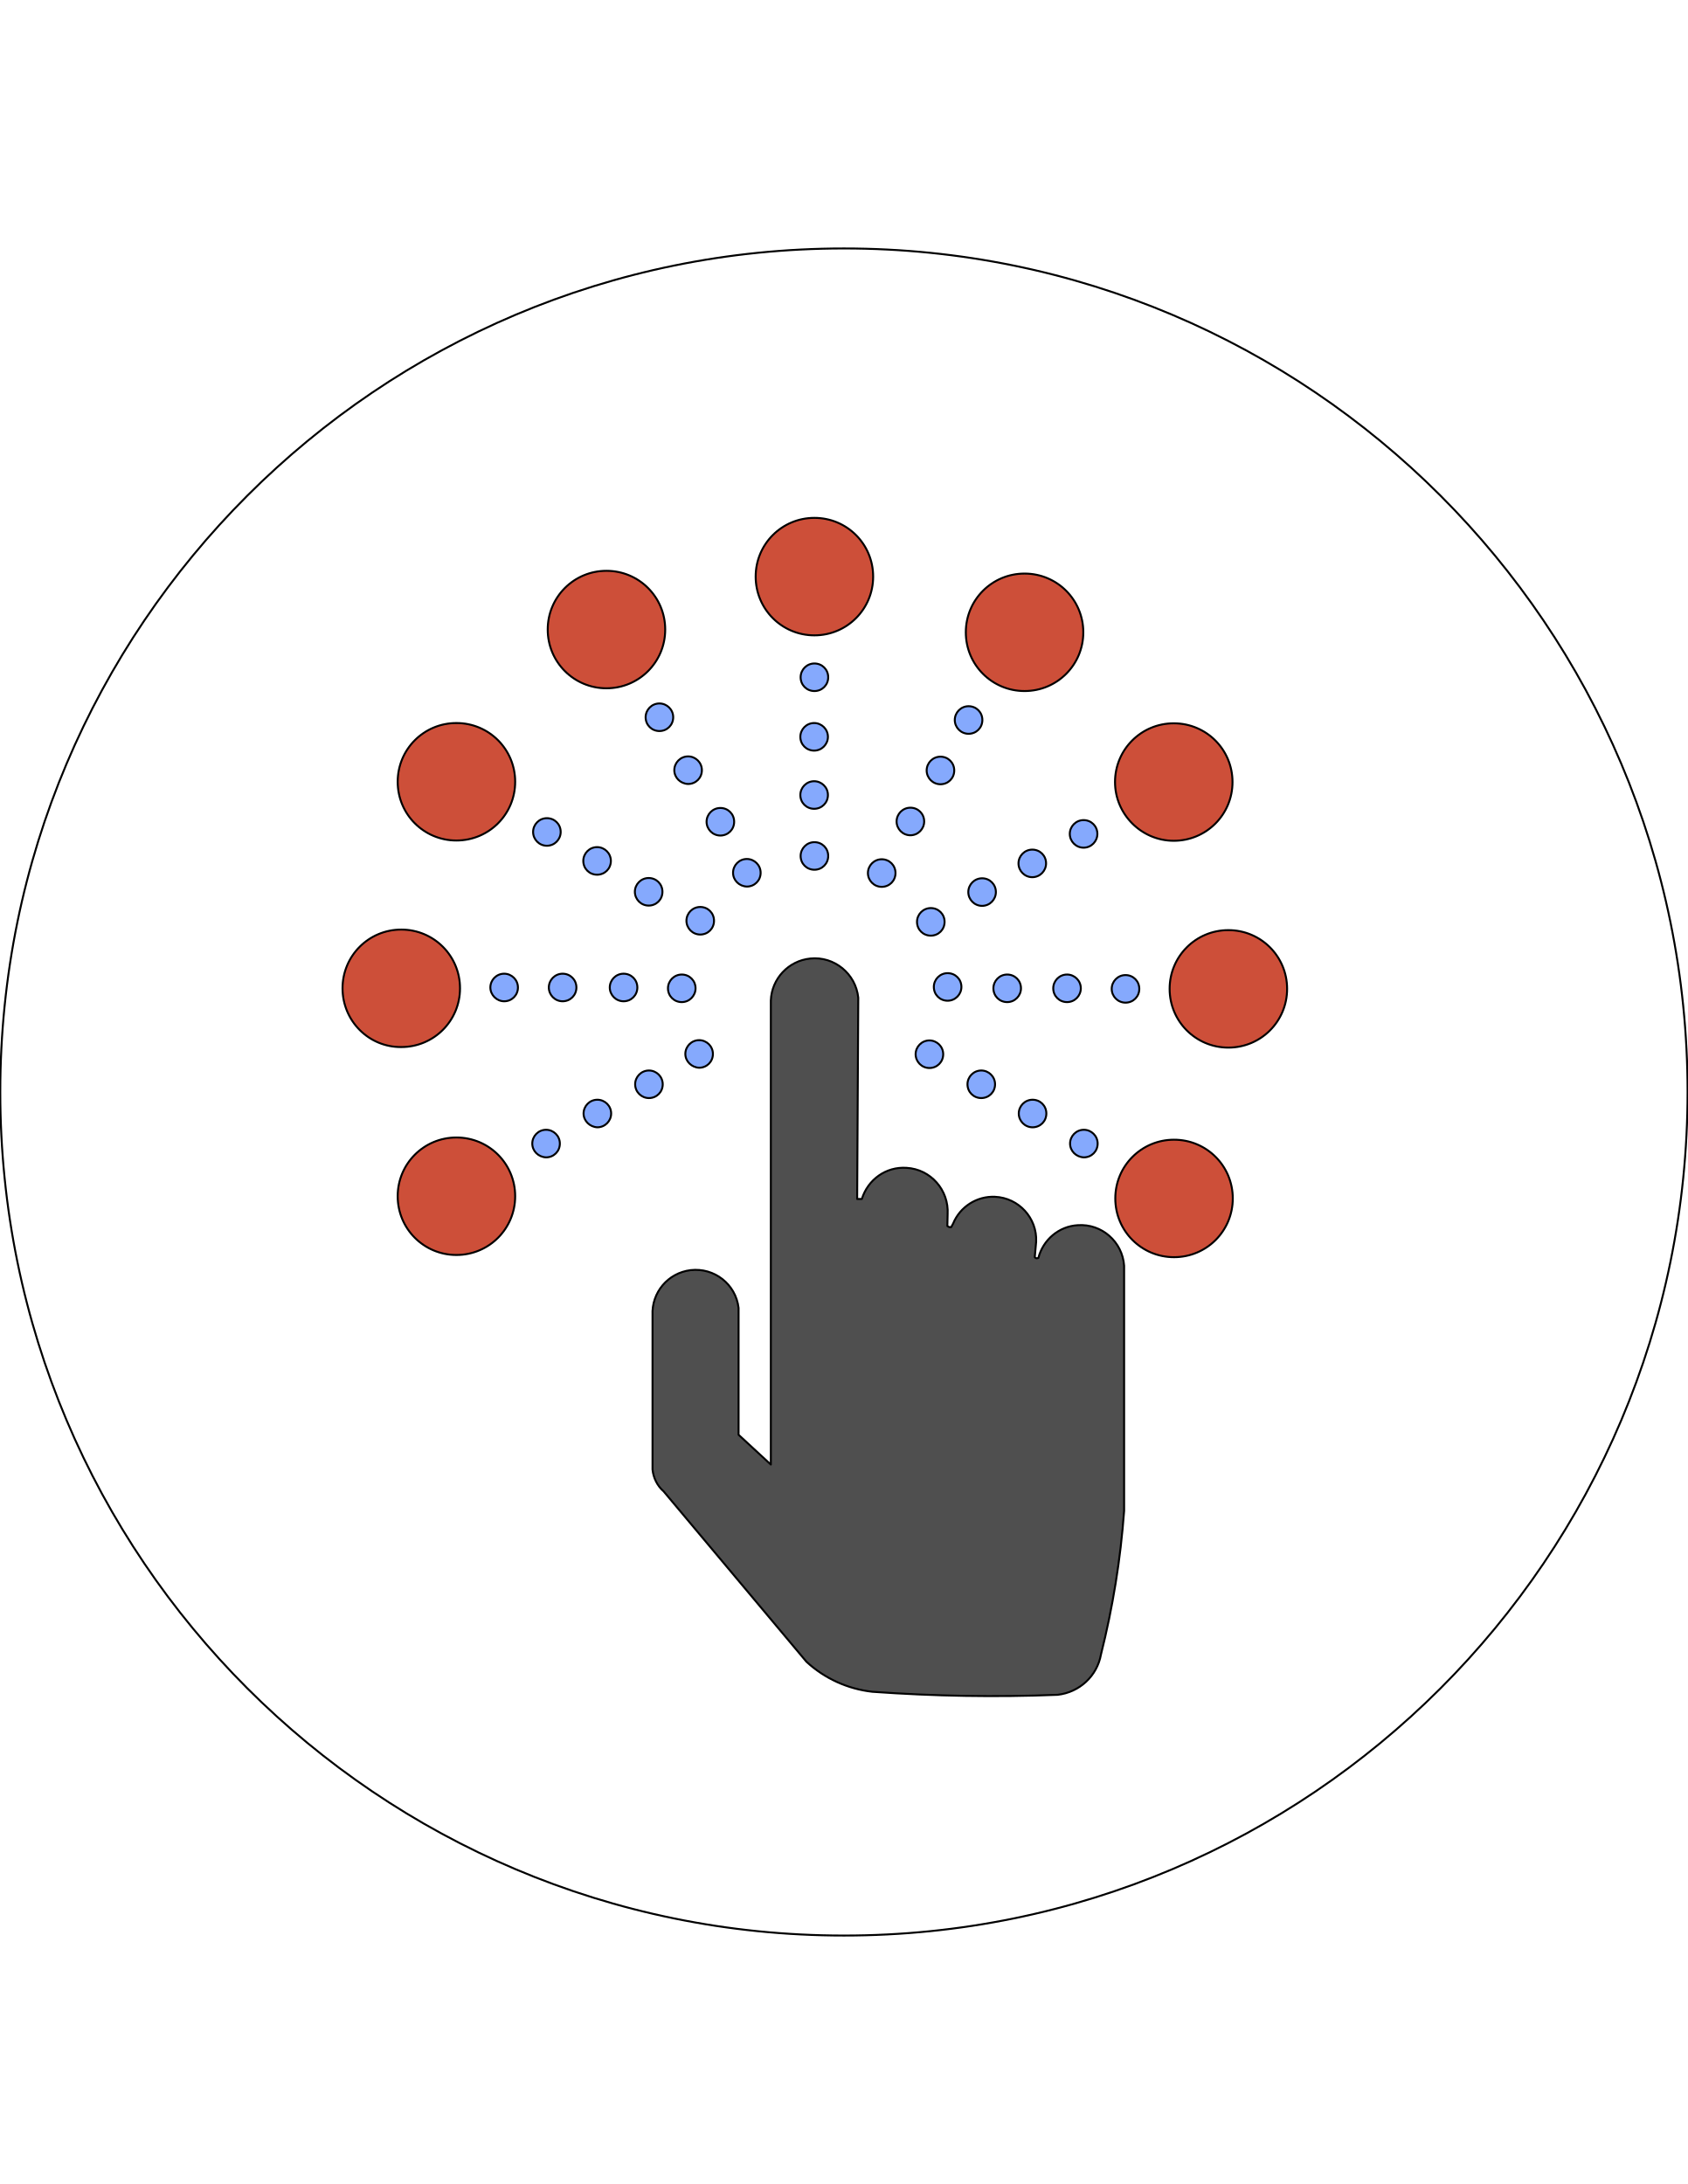
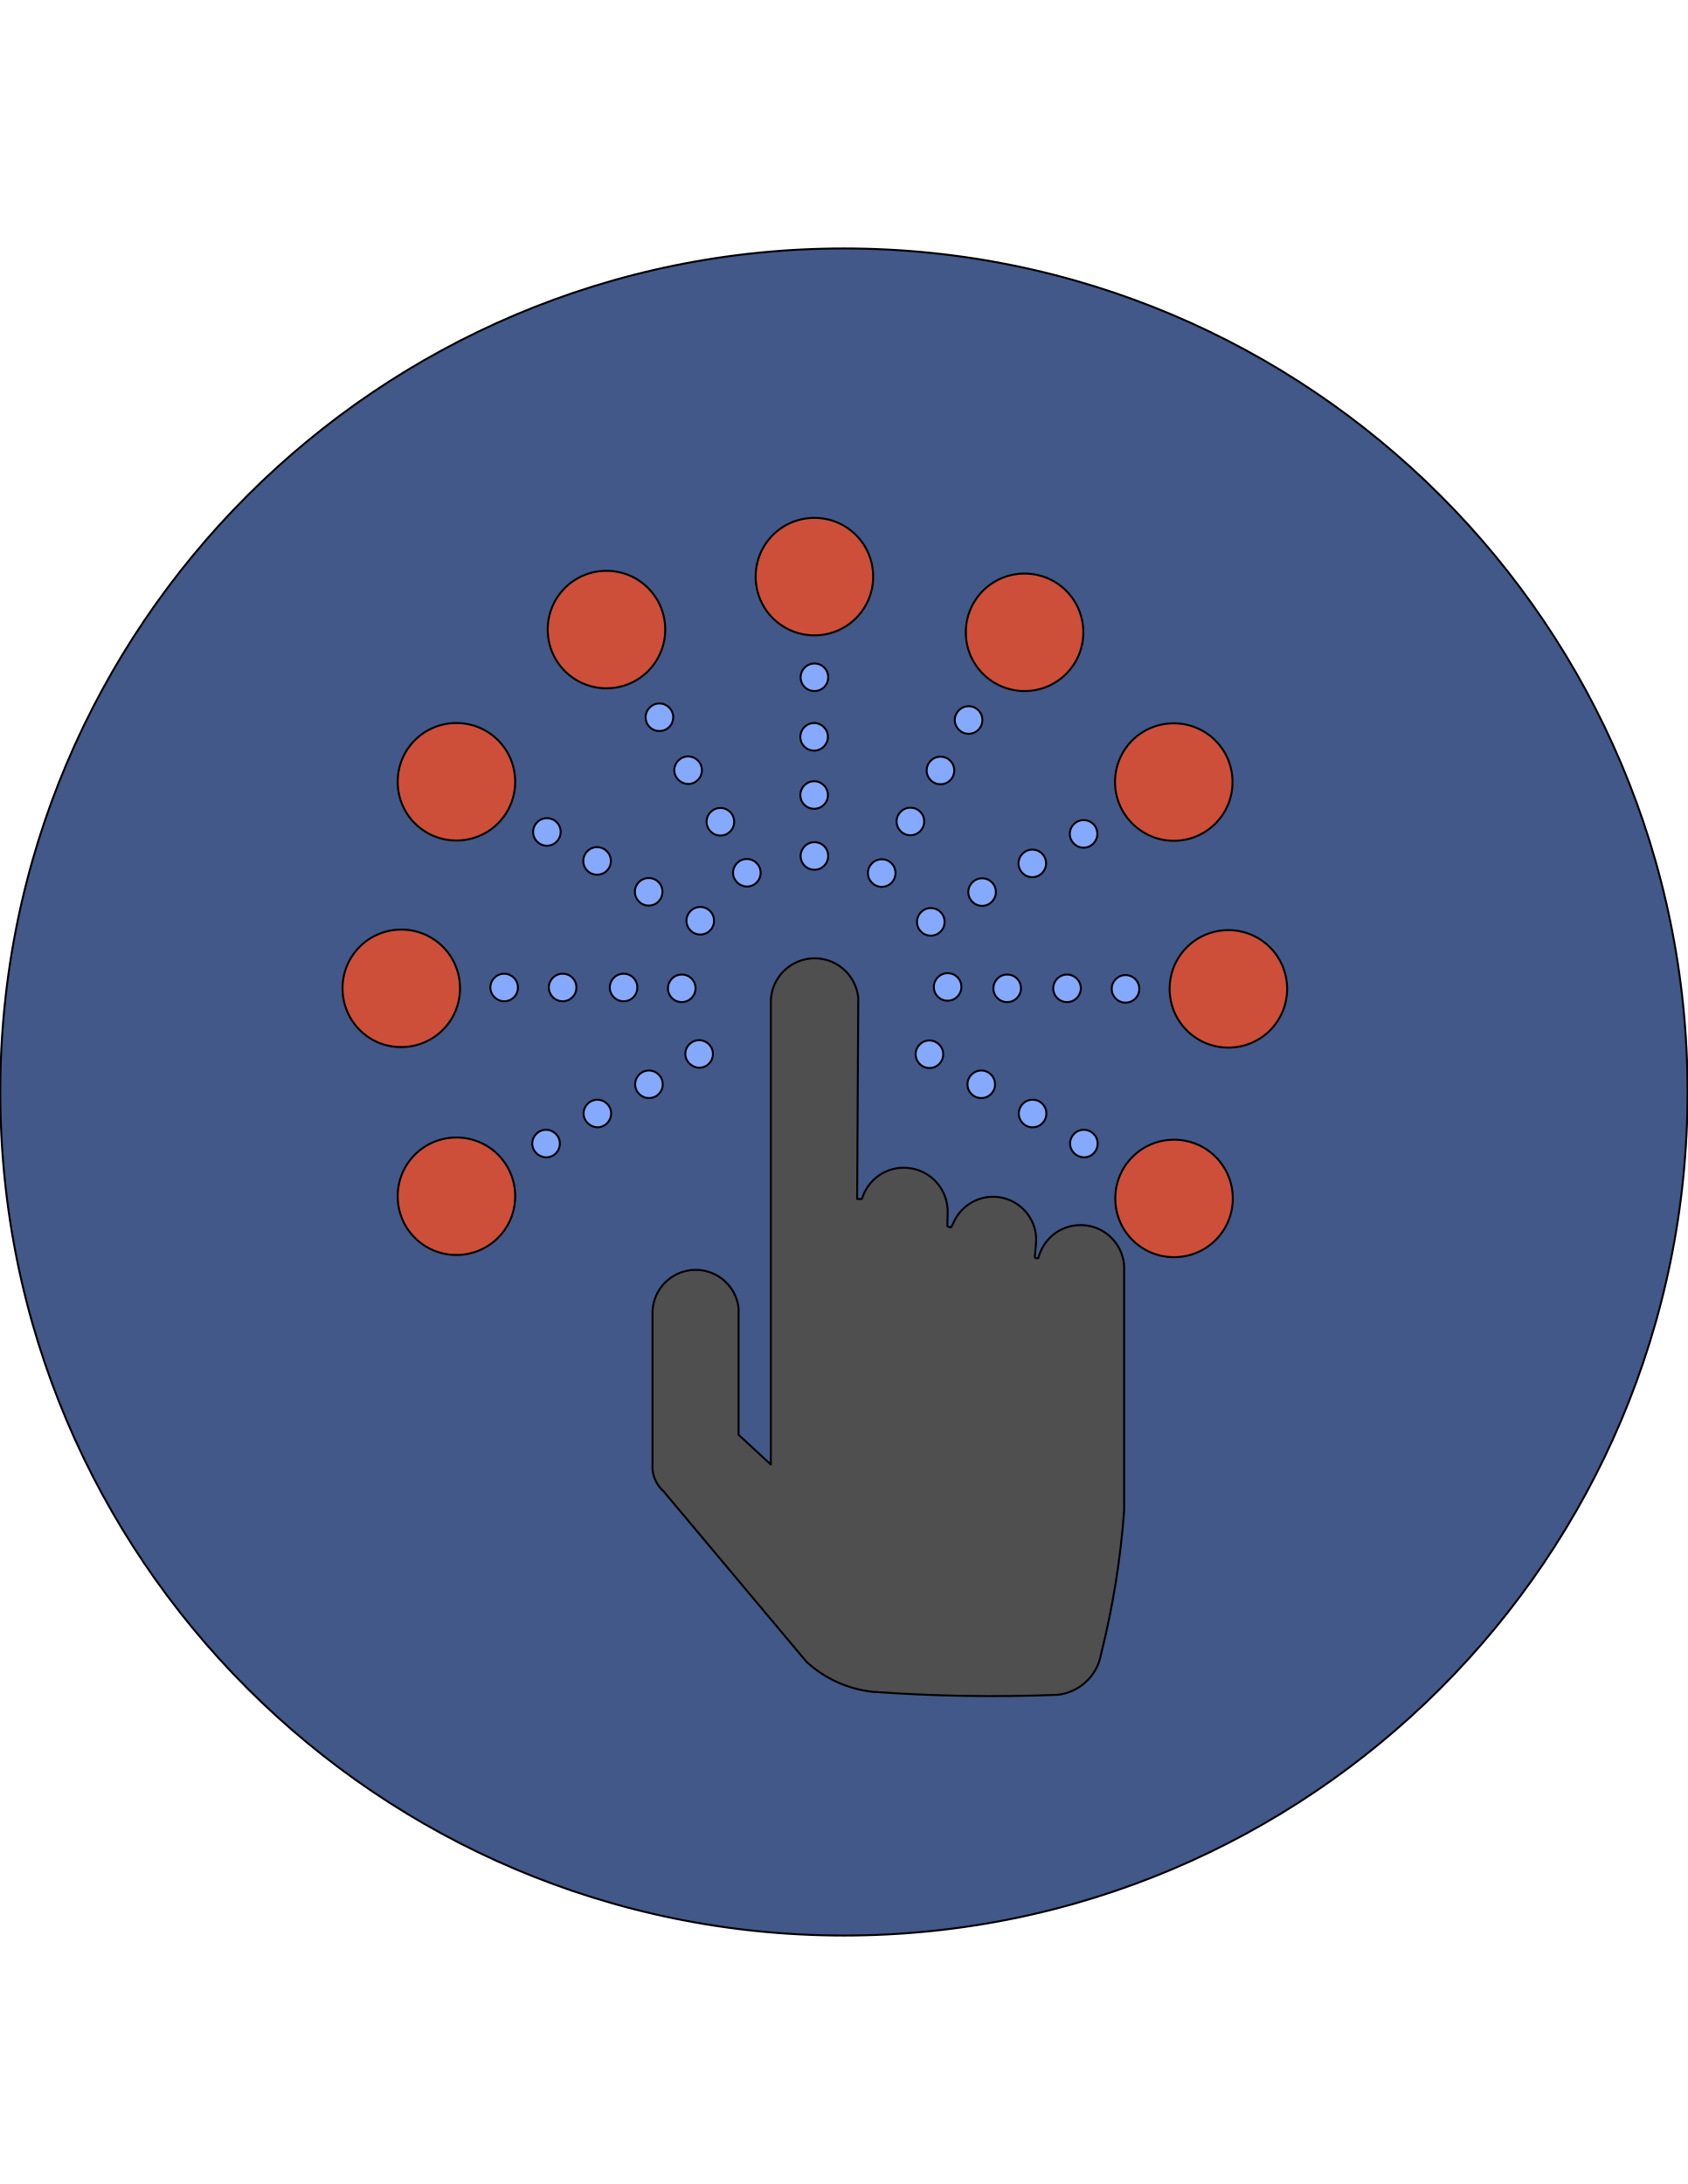
<svg xmlns="http://www.w3.org/2000/svg" version="1.1" x="0px" y="0px" viewBox="0 0 612 792" style="enable-background:new 0 0 612 792;" xml:space="preserve">
  <style type="text/css">
	.st0{fill:none;stroke:#000000;stroke-width:0.709;stroke-linecap:round;stroke-linejoin:round;stroke-miterlimit:10;}
+ 	.fundo{fill: #425888;}
	.mao{fill: #4F4F4F;}
	.circ-peq{fill:#85a9fd;}
	.circ-medio{fill:#CD4F39;}


</style>
+   <g id="Circulo_Grande">
+     <g id="CIRCLE_45_">
+       <path class="st0 fundo" d="M0.1,396C0.1,227.1,137.1,90.1,306,90.1S611.9,227.1,611.9,396S474.9,701.9,306,701.9S0.1,564.9,0.1,396    L0.1,396z" />
+     </g>
+   </g>
  <g id="Circulo_medio_1">
    <g id="CIRCLE">
      <path class="st0 circ-medio" d="M144.2,433.8c0-11.8,9.5-21.3,21.3-21.3c11.8,0,21.3,9.5,21.3,21.3s-9.5,21.3-21.3,21.3    C153.7,455.1,144.2,445.6,144.2,433.8L144.2,433.8z">
        <set id="m_show" attributeName="visibility" attributeType="CSS" to="visible" begin="0s; show4.end" dur=".2s" fill="freeze" />
        <set id="m_hide" attributeName="visibility" attributeType="CSS" to="hidden" begin="hide4.end" dur=".2s" fill="freeze" />
      </path>
    </g>
  </g>
  <g id="Circulo_medio_2">
    <g id="CIRCLE_1_">
      <path class="st0 circ-medio" d="M124.2,358.4c0-11.8,9.5-21.3,21.3-21.3c11.8,0,21.3,9.5,21.3,21.3c0,11.8-9.5,21.3-21.3,21.3    C133.7,379.8,124.2,370.2,124.2,358.4L124.2,358.4z">
        <set id="m_show" attributeName="visibility" attributeType="CSS" to="visible" begin="0s; show4.end" dur=".2s" fill="freeze" />
        <set id="m_hide" attributeName="visibility" attributeType="CSS" to="hidden" begin="hide4.end" dur=".2s" fill="freeze" />
      </path>
    </g>
  </g>
  <g id="Circulo_medio_3">
    <g id="CIRCLE_2_">
      <path class="st0 circ-medio" d="M144.2,283.5c0-11.8,9.5-21.3,21.3-21.3c11.8,0,21.3,9.5,21.3,21.3c0,11.8-9.5,21.3-21.3,21.3    C153.7,304.8,144.2,295.3,144.2,283.5L144.2,283.5z">
        <set id="m_show" attributeName="visibility" attributeType="CSS" to="visible" begin="0s; show4.end" dur=".2s" fill="freeze" />
        <set id="m_hide" attributeName="visibility" attributeType="CSS" to="hidden" begin="hide4.end" dur=".2s" fill="freeze" />
      </path>
    </g>
  </g>
  <g id="Circulo_medio_4">
    <g id="CIRCLE_3_">
      <path class="st0 circ-medio" d="M198.6,228.3c0-11.8,9.5-21.3,21.3-21.3s21.3,9.5,21.3,21.3c0,11.8-9.5,21.3-21.3,21.3    S198.6,240.1,198.6,228.3L198.6,228.3z">
        <set id="m_show" attributeName="visibility" attributeType="CSS" to="visible" begin="0s; show4.end" dur=".2s" fill="freeze" />
        <set id="m_hide" attributeName="visibility" attributeType="CSS" to="hidden" begin="hide4.end" dur=".2s" fill="freeze" />
      </path>
    </g>
  </g>
  <g id="Circulo_medio_5">
    <g id="CIRCLE_4_">
      <path class="st0 circ-medio" d="M274,209.1c0-11.8,9.5-21.3,21.3-21.3c11.8,0,21.3,9.5,21.3,21.3s-9.5,21.3-21.3,21.3    C283.5,230.4,274,220.9,274,209.1L274,209.1z">
        <set id="m_show" attributeName="visibility" attributeType="CSS" to="visible" begin="0s; show4.end" dur=".2s" fill="freeze" />
        <set id="m_hide" attributeName="visibility" attributeType="CSS" to="hidden" begin="hide4.end" dur=".2s" fill="freeze" />
      </path>
    </g>
  </g>
  <g id="Circulo_medio_6">
    <g id="CIRCLE_5_">
      <path class="st0 circ-medio" d="M350.2,229.3c0-11.8,9.5-21.3,21.3-21.3c11.8,0,21.3,9.5,21.3,21.3s-9.5,21.3-21.3,21.3    C359.7,250.6,350.2,241.1,350.2,229.3L350.2,229.3z">
        <set id="m_show" attributeName="visibility" attributeType="CSS" to="visible" begin="0s; show4.end" dur=".2s" fill="freeze" />
        <set id="m_hide" attributeName="visibility" attributeType="CSS" to="hidden" begin="hide4.end" dur=".2s" fill="freeze" />
      </path>
    </g>
  </g>
  <g id="Circulo_medio_7">
    <g id="CIRCLE_6_">
      <path class="st0 circ-medio" d="M404.3,283.6c0-11.8,9.5-21.3,21.3-21.3c11.8,0,21.3,9.5,21.3,21.3c0,11.8-9.5,21.3-21.3,21.3    C413.9,304.9,404.3,295.3,404.3,283.6L404.3,283.6z">
        <set id="m_show" attributeName="visibility" attributeType="CSS" to="visible" begin="0s; show4.end" dur=".2s" fill="freeze" />
        <set id="m_hide" attributeName="visibility" attributeType="CSS" to="hidden" begin="hide4.end" dur=".2s" fill="freeze" />
      </path>
    </g>
  </g>
  <g id="Circulo_medio_8">
    <g id="CIRCLE_7_">
      <path class="st0 circ-medio" d="M424.1,358.6c0-11.8,9.5-21.3,21.3-21.3s21.3,9.5,21.3,21.3c0,11.8-9.5,21.3-21.3,21.3    S424.1,370.4,424.1,358.6L424.1,358.6z">
        <set id="m_show" attributeName="visibility" attributeType="CSS" to="visible" begin="0s; show4.end" dur=".2s" fill="freeze" />
        <set id="m_hide" attributeName="visibility" attributeType="CSS" to="hidden" begin="hide4.end" dur=".2s" fill="freeze" />
      </path>
    </g>
  </g>
  <g id="Circulo_medio_9">
    <g id="CIRCLE_8_">
      <path class="st0 circ-medio" d="M404.4,434.6c0-11.8,9.5-21.3,21.3-21.3c11.8,0,21.3,9.5,21.3,21.3c0,11.8-9.5,21.3-21.3,21.3    C413.9,455.9,404.4,446.4,404.4,434.6L404.4,434.6z">
        <set id="m_show" attributeName="visibility" attributeType="CSS" to="visible" begin="0s; show4.end" dur=".2s" fill="freeze" />
        <set id="m_hide" attributeName="visibility" attributeType="CSS" to="hidden" begin="hide4.end" dur=".2s" fill="freeze" />
      </path>
    </g>
  </g>
  <g id="Circulo_peq_1">
    <g id="CIRCLE_9_">
      <path class="st0 circ-peq" d="M193,414.7c0-2.7,2.2-5,5-5c2.7,0,5,2.2,5,5s-2.2,5-5,5C195.2,419.6,193,417.4,193,414.7L193,414.7z">
        <set id="show4" attributeName="visibility" attributeType="CSS" to="visible" begin="0s; show3.end" dur=".2s" fill="freeze" />
        <set id="hide4" attributeName="visibility" attributeType="CSS" to="hidden" begin="hide3.end" dur=".2s" fill="freeze" />
      </path>
    </g>
  </g>
  <g id="Circulo_peq_2">
    <g id="CIRCLE_10_">
      <path class="st0 circ-peq" d="M211.6,403.8c0-2.7,2.2-5,5-5c2.7,0,5,2.2,5,5c0,2.7-2.2,5-5,5C213.9,408.7,211.6,406.5,211.6,403.8    L211.6,403.8z">
        <set id="show3" attributeName="visibility" attributeType="CSS" to="visible" begin="0s; show2.end" dur=".2s" fill="freeze" />
        <set id="hide3" attributeName="visibility" attributeType="CSS" to="hidden" begin="hide2.end" dur=".2s" fill="freeze" />
      </path>
    </g>
  </g>
  <g id="Circulo_peq_3">
    <g id="CIRCLE_11_">
      <path class="st0 circ-peq" d="M230.3,393.2c0-2.7,2.2-5,5-5c2.7,0,5,2.2,5,5s-2.2,5-5,5C232.6,398.2,230.3,396,230.3,393.2L230.3,393.2z">
        <set id="show2" attributeName="visibility" attributeType="CSS" to="visible" begin="0s; show.end" dur=".2s" fill="freeze" />
        <set id="hide2" attributeName="visibility" attributeType="CSS" to="hidden" begin="hide.end" dur=".2s" fill="freeze" />
      </path>
    </g>
  </g>
  <g id="Circulo_peq_4">
    <g id="CIRCLE_12_">
      <path class="st0 circ-peq" d="M248.5,382.2c0-2.7,2.2-5,5-5c2.7,0,5,2.2,5,5s-2.2,5-5,5C250.8,387.1,248.5,384.9,248.5,382.2L248.5,382.2z">
        <set id="show" attributeName="visibility" attributeType="CSS" to="visible" begin="0s; m_hide.end" dur=".2s" fill="freeze" />
        <set id="hide" attributeName="visibility" attributeType="CSS" to="hidden" begin="m_show.end" dur=".2s" fill="freeze" />
      </path>
    </g>
  </g>
  <g id="Circulo_peq_8">
    <g id="CIRCLE_13_">
      <path class="st0 circ-peq" d="M242.2,358.4c0-2.7,2.2-5,5-5s5,2.2,5,5c0,2.7-2.2,5-5,5S242.2,361.2,242.2,358.4L242.2,358.4z">
        <set id="show" attributeName="visibility" attributeType="CSS" to="visible" begin="0s; m_hide.end" dur=".2s" fill="freeze" />
        <set id="hide" attributeName="visibility" attributeType="CSS" to="hidden" begin="m_show.end" dur=".2s" fill="freeze" />
      </path>
    </g>
  </g>
  <g id="Circulo_peq_7">
    <g id="CIRCLE_14_">
      <path class="st0 circ-peq" d="M221.1,358.1c0-2.7,2.2-5,5-5s5,2.2,5,5s-2.2,5-5,5S221.1,360.8,221.1,358.1L221.1,358.1z">
        <set id="show2" attributeName="visibility" attributeType="CSS" to="visible" begin="0s; show.end" dur=".2s" fill="freeze" />
        <set id="hide2" attributeName="visibility" attributeType="CSS" to="hidden" begin="hide.end" dur=".2s" fill="freeze" />
      </path>
    </g>
  </g>
  <g id="Circulo_peq_6">
    <g id="CIRCLE_15_">
      <path class="st0 circ-peq" d="M199,358.1c0-2.7,2.2-5,5-5s5,2.2,5,5s-2.2,5-5,5S199,360.8,199,358.1L199,358.1z">
        <set id="show3" attributeName="visibility" attributeType="CSS" to="visible" begin="0s; show2.end" dur=".2s" fill="freeze" />
        <set id="hide3" attributeName="visibility" attributeType="CSS" to="hidden" begin="hide2.end" dur=".2s" fill="freeze" />
      </path>
    </g>
  </g>
  <g id="Circulo_peq_5">
    <g id="CIRCLE_16_">
      <path class="st0 circ-peq" d="M177.8,358.1c0-2.7,2.2-5,5-5c2.7,0,5,2.2,5,5s-2.2,5-5,5C180.1,363.1,177.8,360.8,177.8,358.1L177.8,358.1z">
        <set id="show4" attributeName="visibility" attributeType="CSS" to="visible" begin="0s; show3.end" dur=".2s" fill="freeze" />
        <set id="hide4" attributeName="visibility" attributeType="CSS" to="hidden" begin="hide3.end" dur=".2s" fill="freeze" />
      </path>
    </g>
  </g>
  <g id="Circulo_peq_12">
    <g id="CIRCLE_17_">
      <path class="st0 circ-peq" d="M248.9,333.9c0-2.7,2.2-5,5-5s5,2.2,5,5s-2.2,5-5,5S248.9,336.6,248.9,333.9L248.9,333.9z">
        <set id="show" attributeName="visibility" attributeType="CSS" to="visible" begin="0s; m_hide.end" dur=".2s" fill="freeze" />
        <set id="hide" attributeName="visibility" attributeType="CSS" to="hidden" begin="m_show.end" dur=".2s" fill="freeze" />
      </path>
    </g>
  </g>
  <g id="Circulo_peq_11">
    <g id="CIRCLE_18_">
      <path class="st0 circ-peq" d="M230.2,323.4c0-2.7,2.2-5,5-5s5,2.2,5,5s-2.2,5-5,5S230.2,326.1,230.2,323.4L230.2,323.4z">
        <set id="show2" attributeName="visibility" attributeType="CSS" to="visible" begin="0s; show.end" dur=".2s" fill="freeze" />
        <set id="hide2" attributeName="visibility" attributeType="CSS" to="hidden" begin="hide.end" dur=".2s" fill="freeze" />
      </path>
    </g>
  </g>
  <g id="Circulo_peq_10">
    <g id="CIRCLE_19_">
      <path class="st0 circ-peq" d="M211.5,312.2c0-2.7,2.2-5,5-5c2.7,0,5,2.2,5,5s-2.2,5-5,5C213.7,317.2,211.5,315,211.5,312.2L211.5,312.2z">
        <set id="show3" attributeName="visibility" attributeType="CSS" to="visible" begin="0s; show2.end" dur=".2s" fill="freeze" />
        <set id="hide3" attributeName="visibility" attributeType="CSS" to="hidden" begin="hide2.end" dur=".2s" fill="freeze" />
      </path>
    </g>
  </g>
  <g id="Circulo_peq_9">
    <g id="CIRCLE_20_">
      <path class="st0 circ-peq" d="M193.3,301.7c0-2.7,2.2-5,5-5s5,2.2,5,5c0,2.7-2.2,5-5,5S193.3,304.4,193.3,301.7L193.3,301.7z">
        <set id="show4" attributeName="visibility" attributeType="CSS" to="visible" begin="0s; show3.end" dur=".2s" fill="freeze" />
        <set id="hide4" attributeName="visibility" attributeType="CSS" to="hidden" begin="hide3.end" dur=".2s" fill="freeze" />
      </path>
    </g>
  </g>
  <g id="Circulo_peq_16">
    <g id="CIRCLE_21_">
      <path class="st0 circ-peq" d="M265.8,316.5c0-2.7,2.2-5,5-5c2.7,0,5,2.2,5,5s-2.2,5-5,5C268,321.4,265.8,319.2,265.8,316.5L265.8,316.5z">
        <set id="show" attributeName="visibility" attributeType="CSS" to="visible" begin="0s; m_hide.end" dur=".2s" fill="freeze" />
        <set id="hide" attributeName="visibility" attributeType="CSS" to="hidden" begin="m_show.end" dur=".2s" fill="freeze" />
      </path>
    </g>
  </g>
  <g id="Circulo_peq_15">
    <g id="CIRCLE_22_">
      <path class="st0 circ-peq" d="M256.2,298c0-2.7,2.2-5,5-5s5,2.2,5,5s-2.2,5-5,5S256.2,300.7,256.2,298L256.2,298z">
        <set id="show2" attributeName="visibility" attributeType="CSS" to="visible" begin="0s; show.end" dur=".2s" fill="freeze" />
        <set id="hide2" attributeName="visibility" attributeType="CSS" to="hidden" begin="hide.end" dur=".2s" fill="freeze" />
      </path>
    </g>
  </g>
  <g id="Circulo_peq_14">
    <g id="CIRCLE_23_">
      <path class="st0 circ-peq" d="M244.5,279.3c0-2.7,2.2-5,5-5c2.7,0,5,2.2,5,5s-2.2,5-5,5C246.7,284.2,244.5,282,244.5,279.3L244.5,279.3z">
        <set id="show3" attributeName="visibility" attributeType="CSS" to="visible" begin="0s; show2.end" dur=".2s" fill="freeze" />
        <set id="hide3" attributeName="visibility" attributeType="CSS" to="hidden" begin="hide2.end" dur=".2s" fill="freeze" />
      </path>
    </g>
  </g>
  <g id="Circulo_peq_13">
    <g id="CIRCLE_24_">
      <path class="st0 circ-peq" d="M234.1,260.1c0-2.7,2.2-5,5-5c2.7,0,5,2.2,5,5s-2.2,5-5,5C236.3,265.1,234.1,262.9,234.1,260.1L234.1,260.1z">
        <set id="show4" attributeName="visibility" attributeType="CSS" to="visible" begin="0s; show3.end" dur=".2s" fill="freeze" />
        <set id="hide4" attributeName="visibility" attributeType="CSS" to="hidden" begin="hide3.end" dur=".2s" fill="freeze" />
      </path>
    </g>
  </g>
  <g id="Circulo_peq_20">
    <g id="CIRCLE_25_">
      <path class="st0 circ-peq" d="M290.3,310.4c0-2.7,2.2-5,5-5s5,2.2,5,5s-2.2,5-5,5S290.3,313.2,290.3,310.4L290.3,310.4z">
        <set id="show" attributeName="visibility" attributeType="CSS" to="visible" begin="0s; m_hide.end" dur=".2s" fill="freeze" />
        <set id="hide" attributeName="visibility" attributeType="CSS" to="hidden" begin="m_show.end" dur=".2s" fill="freeze" />
      </path>
    </g>
  </g>
  <g id="Circulo_peq_19">
    <g id="CIRCLE_26_">
      <path class="st0 circ-peq" d="M290.2,288.3c0-2.7,2.2-5,5-5c2.7,0,5,2.2,5,5s-2.2,5-5,5C292.4,293.3,290.2,291.1,290.2,288.3L290.2,288.3z">
        <set id="show2" attributeName="visibility" attributeType="CSS" to="visible" begin="0s; show.end" dur=".2s" fill="freeze" />
        <set id="hide2" attributeName="visibility" attributeType="CSS" to="hidden" begin="hide.end" dur=".2s" fill="freeze" />
      </path>
    </g>
  </g>
  <g id="Circulo_peq_18">
    <g id="CIRCLE_27_">
      <path class="st0 circ-peq" d="M290.2,267.2c0-2.7,2.2-5,5-5c2.7,0,5,2.2,5,5c0,2.7-2.2,5-5,5C292.4,272.2,290.2,270,290.2,267.2    L290.2,267.2z">
        <set id="show3" attributeName="visibility" attributeType="CSS" to="visible" begin="0s; show2.end" dur=".2s" fill="freeze" />
        <set id="hide3" attributeName="visibility" attributeType="CSS" to="hidden" begin="hide2.end" dur=".2s" fill="freeze" />
      </path>
    </g>
  </g>
  <g id="Circulo_peq_17">
    <g id="CIRCLE_28_">
      <path class="st0 circ-peq" d="M290.3,245.6c0-2.7,2.2-5,5-5s5,2.2,5,5s-2.2,5-5,5S290.3,248.4,290.3,245.6L290.3,245.6z">
        <set id="show4" attributeName="visibility" attributeType="CSS" to="visible" begin="0s; show3.end" dur=".2s" fill="freeze" />
        <set id="hide4" attributeName="visibility" attributeType="CSS" to="hidden" begin="hide3.end" dur=".2s" fill="freeze" />
      </path>
    </g>
  </g>
  <g id="Circulo_peq_21">
    <g id="CIRCLE_29_">
      <path class="st0 circ-peq" d="M346.2,261.1c0-2.7,2.2-5,5-5s5,2.2,5,5s-2.2,5-5,5S346.2,263.8,346.2,261.1L346.2,261.1z">
        <set id="show4" attributeName="visibility" attributeType="CSS" to="visible" begin="0s; show3.end" dur=".2s" fill="freeze" />
        <set id="hide4" attributeName="visibility" attributeType="CSS" to="hidden" begin="hide3.end" dur=".2s" fill="freeze" />
      </path>
    </g>
  </g>
  <g id="Circulo_peq_22">
    <g id="CIRCLE_30_">
      <path class="st0 circ-peq" d="M336,279.4c0-2.7,2.2-5,5-5s5,2.2,5,5s-2.2,5-5,5S336,282.1,336,279.4L336,279.4z">
        <set id="show3" attributeName="visibility" attributeType="CSS" to="visible" begin="0s; show2.end" dur=".2s" fill="freeze" />
        <set id="hide3" attributeName="visibility" attributeType="CSS" to="hidden" begin="hide2.end" dur=".2s" fill="freeze" />
      </path>
    </g>
  </g>
  <g id="Circulo_peq_23">
    <g id="CIRCLE_31_">
      <path class="st0 circ-peq" d="M325.1,297.9c0-2.7,2.2-5,5-5s5,2.2,5,5c0,2.7-2.2,5-5,5S325.1,300.6,325.1,297.9L325.1,297.9z">
        <set id="show2" attributeName="visibility" attributeType="CSS" to="visible" begin="0s; show.end" dur=".2s" fill="freeze" />
        <set id="hide2" attributeName="visibility" attributeType="CSS" to="hidden" begin="hide.end" dur=".2s" fill="freeze" />
      </path>
    </g>
  </g>
  <g id="Circulo_peq_24">
    <g id="CIRCLE_32_">
      <path class="st0 circ-peq" d="M314.7,316.6c0-2.7,2.2-5,5-5s5,2.2,5,5s-2.2,5-5,5S314.7,319.3,314.7,316.6L314.7,316.6z">
        <set id="show" attributeName="visibility" attributeType="CSS" to="visible" begin="0s; m_hide.end" dur=".2s" fill="freeze" />
        <set id="hide" attributeName="visibility" attributeType="CSS" to="hidden" begin="m_show.end" dur=".2s" fill="freeze" />
      </path>
    </g>
  </g>
  <g id="Circulo_peq_28">
    <g id="CIRCLE_33_">
      <path class="st0 circ-peq" d="M332.5,334.3c0-2.7,2.2-5,5-5s5,2.2,5,5s-2.2,5-5,5S332.5,337.1,332.5,334.3L332.5,334.3z">
        <set id="show" attributeName="visibility" attributeType="CSS" to="visible" begin="0s; m_hide.end" dur=".2s" fill="freeze" />
        <set id="hide" attributeName="visibility" attributeType="CSS" to="hidden" begin="m_show.end" dur=".2s" fill="freeze" />
      </path>
    </g>
  </g>
  <g id="Circulo_peq_27">
    <g id="CIRCLE_34_">
      <path class="st0 circ-peq" d="M351.1,323.5c0-2.7,2.2-5,5-5s5,2.2,5,5c0,2.7-2.2,5-5,5S351.1,326.2,351.1,323.5L351.1,323.5z">
        <set id="show2" attributeName="visibility" attributeType="CSS" to="visible" begin="0s; show.end" dur=".2s" fill="freeze" />
        <set id="hide2" attributeName="visibility" attributeType="CSS" to="hidden" begin="hide.end" dur=".2s" fill="freeze" />
      </path>
    </g>
  </g>
  <g id="Circulo_peq_26">
    <g id="CIRCLE_35_">
      <path class="st0 circ-peq" d="M369.3,313.1c0-2.7,2.2-5,5-5s5,2.2,5,5c0,2.7-2.2,5-5,5S369.3,315.8,369.3,313.1L369.3,313.1z">
        <set id="show3" attributeName="visibility" attributeType="CSS" to="visible" begin="0s; show2.end" dur=".2s" fill="freeze" />
        <set id="hide3" attributeName="visibility" attributeType="CSS" to="hidden" begin="hide2.end" dur=".2s" fill="freeze" />
      </path>
    </g>
  </g>
  <g id="Circulo_peq_25">
    <g id="CIRCLE_36_">
      <path class="st0 circ-peq" d="M387.9,302.4c0-2.7,2.2-5,5-5s5,2.2,5,5c0,2.7-2.2,5-5,5S387.9,305.1,387.9,302.4L387.9,302.4z">
        <set id="show4" attributeName="visibility" attributeType="CSS" to="visible" begin="0s; show3.end" dur=".2s" fill="freeze" />
        <set id="hide4" attributeName="visibility" attributeType="CSS" to="hidden" begin="hide3.end" dur=".2s" fill="freeze" />
      </path>
    </g>
  </g>
  <g id="Circulo_peq_32">
    <g id="CIRCLE_37_">
      <path class="st0 circ-peq" d="M338.6,357.9c0-2.7,2.2-5,5-5s5,2.2,5,5c0,2.7-2.2,5-5,5S338.6,360.7,338.6,357.9L338.6,357.9z">
        <set id="show" attributeName="visibility" attributeType="CSS" to="visible" begin="0s; m_hide.end" dur=".2s" fill="freeze" />
        <set id="hide" attributeName="visibility" attributeType="CSS" to="hidden" begin="m_show.end" dur=".2s" fill="freeze" />
      </path>
    </g>
  </g>
  <g id="Circulo_peq_31">
    <g id="CIRCLE_38_">
      <path class="st0 circ-peq" d="M360.2,358.4c0-2.7,2.2-5,5-5s5,2.2,5,5c0,2.7-2.2,5-5,5S360.2,361.2,360.2,358.4L360.2,358.4z">
        <set id="show2" attributeName="visibility" attributeType="CSS" to="visible" begin="0s; show.end" dur=".2s" fill="freeze" />
        <set id="hide2" attributeName="visibility" attributeType="CSS" to="hidden" begin="hide.end" dur=".2s" fill="freeze" />
      </path>
    </g>
  </g>
  <g id="Circulo_peq_30">
    <g id="CIRCLE_39_">
      <path class="st0 circ-peq" d="M381.9,358.4c0-2.7,2.2-5,5-5c2.7,0,5,2.2,5,5c0,2.7-2.2,5-5,5C384.1,363.4,381.9,361.2,381.9,358.4    L381.9,358.4z">
        <set id="show3" attributeName="visibility" attributeType="CSS" to="visible" begin="0s; show2.end" dur=".2s" fill="freeze" />
        <set id="hide3" attributeName="visibility" attributeType="CSS" to="hidden" begin="hide2.end" dur=".2s" fill="freeze" />
      </path>
    </g>
  </g>
  <g id="Circulo_peq_29">
    <g id="CIRCLE_40_">
      <path class="st0 circ-peq" d="M403.1,358.6c0-2.7,2.2-5,5-5s5,2.2,5,5s-2.2,5-5,5S403.1,361.3,403.1,358.6L403.1,358.6z">
        <set id="show4" attributeName="visibility" attributeType="CSS" to="visible" begin="0s; show3.end" dur=".2s" fill="freeze" />
        <set id="hide4" attributeName="visibility" attributeType="CSS" to="hidden" begin="hide3.end" dur=".2s" fill="freeze" />
      </path>
    </g>
  </g>
  <g id="Circulo_peq_36">
    <g id="CIRCLE_41_">
      <path class="st0 circ-peq" d="M332,382.3c0-2.7,2.2-5,5-5c2.7,0,5,2.2,5,5s-2.2,5-5,5C334.2,387.3,332,385,332,382.3L332,382.3z">
        <set id="show" attributeName="visibility" attributeType="CSS" to="visible" begin="0s; m_hide.end" dur=".2s" fill="freeze" />
        <set id="hide" attributeName="visibility" attributeType="CSS" to="hidden" begin="m_show.end" dur=".2s" fill="freeze" />
      </path>
    </g>
  </g>
  <g id="Circulo_peq_35">
    <g id="CIRCLE_42_">
      <path class="st0 circ-peq" d="M350.8,393.2c0-2.7,2.2-5,5-5c2.7,0,5,2.2,5,5s-2.2,5-5,5C353,398.2,350.8,396,350.8,393.2L350.8,393.2z">
        <set id="show2" attributeName="visibility" attributeType="CSS" to="visible" begin="0s; show.end" dur=".2s" fill="freeze" />
        <set id="hide2" attributeName="visibility" attributeType="CSS" to="hidden" begin="hide.end" dur=".2s" fill="freeze" />
      </path>
    </g>
  </g>
  <g id="Circulo_peq_34">
    <g id="CIRCLE_43_">
      <path class="st0 circ-peq" d="M369.4,403.8c0-2.7,2.2-5,5-5s5,2.2,5,5s-2.2,5-5,5S369.4,406.5,369.4,403.8L369.4,403.8z">
        <set id="show3" attributeName="visibility" attributeType="CSS" to="visible" begin="0s; show2.end" dur=".2s" fill="freeze" />
        <set id="hide3" attributeName="visibility" attributeType="CSS" to="hidden" begin="hide2.end" dur=".2s" fill="freeze" />
      </path>
    </g>
  </g>
  <g id="Circulo_peq_33">
    <g id="CIRCLE_44_">
      <path class="st0 circ-peq" d="M388,414.7c0-2.7,2.2-5,5-5c2.7,0,5,2.2,5,5s-2.2,5-5,5C390.2,419.6,388,417.4,388,414.7L388,414.7z">
        <set id="show4" attributeName="visibility" attributeType="CSS" to="visible" begin="0s; show3.end" dur=".2s" fill="freeze" />
        <set id="hide4" attributeName="visibility" attributeType="CSS" to="hidden" begin="hide3.end" dur=".2s" fill="freeze" />
      </path>
    </g>
  </g>
  <g id="Mao">
    <g id="LWPOLYLINE">
      <path class="st0 mao" d="M311.2,361.8c-0.9-8.7-8.7-15.1-17.4-14.2c-7.9,0.8-14,7.3-14.3,15.2v168.3l-11.7-10.8c0,0,0-46,0-46    c-1-8.6-8.8-14.7-17.4-13.7c-8.2,1-14.2,8.1-13.8,16.4c0,0,0,55.9,0,55.9c0.3,3,1.7,5.9,4,7.9l51.8,61.8c6.6,6.1,15,9.9,23.9,10.9    c22.4,1.6,44.8,2,67.2,1.1c7.9-0.9,14.3-6.8,15.7-14.6c4.3-17.1,7.1-34.5,8.4-52.1v-88.9c-0.6-8.7-8.1-15.3-16.8-14.7    c-6.9,0.4-12.6,5.3-14.3,11.9l-0.6,0.1l-0.4-0.1l-0.3-0.3l0.5-5.6c0.4-8.6-6.3-15.9-14.9-16.3c-6.6-0.3-12.7,3.6-15.2,9.7    l-0.7,1.3l-0.7,0l-0.7-0.4l0.1-4.3c0.5-8.7-6.1-16.3-14.9-16.8c-7.4-0.5-14,4.2-16.2,11.3c0,0-1.7,0-1.7,0    S311.2,361.8,311.2,361.8z" />
    </g>
  </g>
-   <g id="Circulo_Grande">
-     <g id="CIRCLE_45_">
-       <path class="st0" d="M0.1,396C0.1,227.1,137.1,90.1,306,90.1S611.9,227.1,611.9,396S474.9,701.9,306,701.9S0.1,564.9,0.1,396    L0.1,396z" />
-     </g>
-   </g>
</svg>
